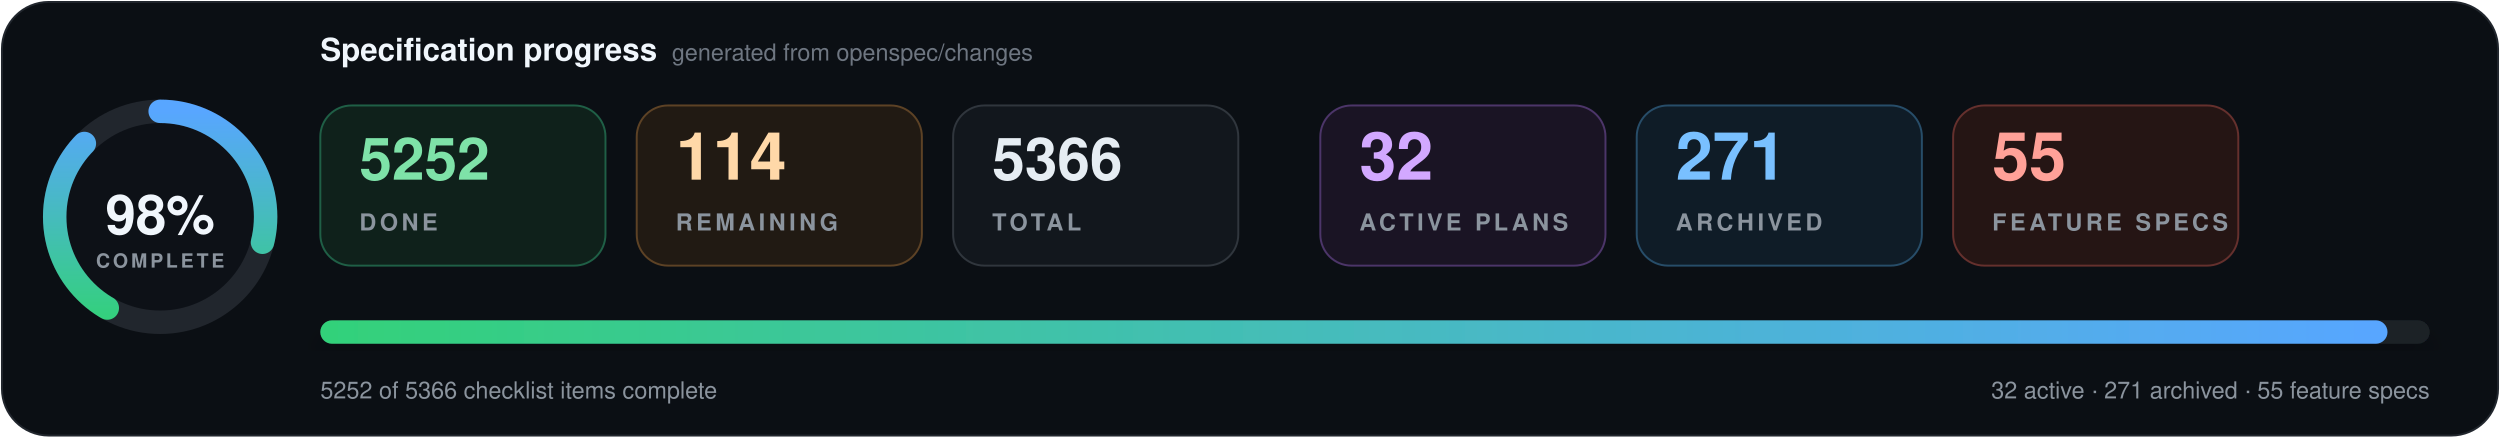
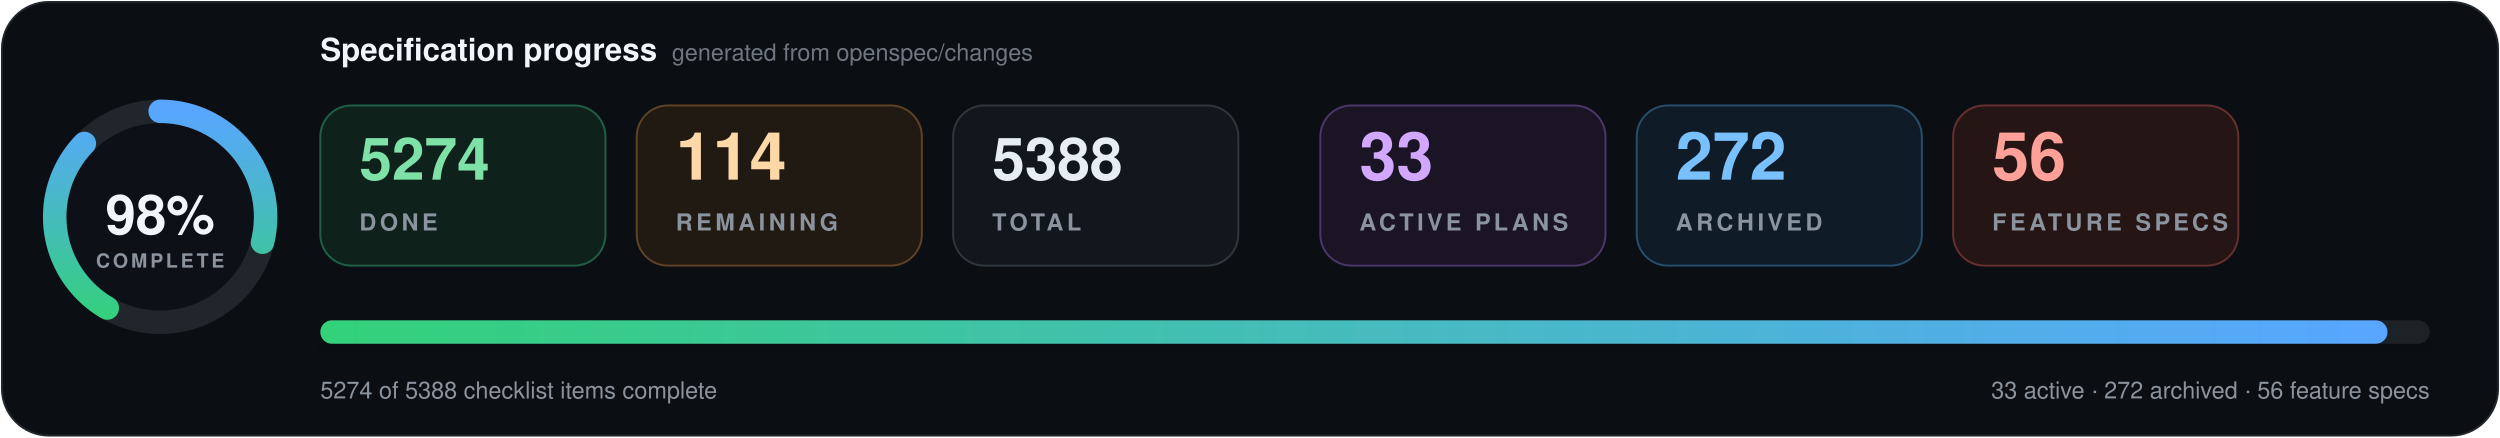
- <svg xmlns="http://www.w3.org/2000/svg" data-cache-version="1794172848" width="1280" height="224" viewBox="0 0 1280 224" role="img" aria-labelledby="title description" font-family="system-ui, -apple-system, BlinkMacSystemFont, 'Segoe UI', Helvetica, Arial, sans-serif" font-variant-numeric="tabular-nums">
+ <svg xmlns="http://www.w3.org/2000/svg" data-cache-version="1794231619" width="1280" height="224" viewBox="0 0 1280 224" role="img" aria-labelledby="title description" font-family="system-ui, -apple-system, BlinkMacSystemFont, 'Segoe UI', Helvetica, Arial, sans-serif" font-variant-numeric="tabular-nums">
  <defs>
    <linearGradient id="progress" x1="0" x2="1">
      <stop offset="0" stop-color="#33d17a" />
      <stop offset="1" stop-color="#58a6ff" />
    </linearGradient>
    <filter id="shadow" x="-10%" y="-20%" width="120%" height="150%">
      <feDropShadow dx="0" dy="7" stdDeviation="9" flood-color="#000" flood-opacity=".28" />
    </filter>
  </defs>
  <rect x="1" y="1" width="1278" height="222" rx="24" fill="#0b0f14" stroke="#21262d" />
  <g transform="translate(82 111)">
    <circle r="54" fill="#0d1117" stroke="#21262d" stroke-width="12" />
    <circle r="54" fill="none" stroke="url(#progress)" stroke-width="12" stroke-linecap="round" pathLength="100" stroke-dasharray="98 100" transform="rotate(-90)" />
    <text y="-1" text-anchor="middle" dominant-baseline="middle" fill="#f0f6fc" font-size="28" font-weight="800">98%</text>
    <text y="26" text-anchor="middle" fill="#8b949e" font-size="10" font-weight="700" letter-spacing="1.5">COMPLETE</text>
  </g>
  <text x="164" y="31" fill="#f0f6fc" font-size="16" font-weight="750">Specification progress</text>
  <text x="344" y="31" fill="#6e7681" font-size="12">generated from openspec/changes</text>
  <g transform="translate(164 54)">
    <rect width="146" height="82" rx="16" fill="#0f211b" stroke="#1f5f46" />
-     <text x="20" y="38" fill="#7ee2a8" font-size="30" font-weight="750">5252</text>
+     <text x="20" y="38" fill="#7ee2a8" font-size="30" font-weight="750">5274</text>
    <text x="20" y="64" fill="#8b949e" font-size="12" font-weight="700" letter-spacing="1.8">DONE</text>
  </g>
  <g transform="translate(326 54)">
    <rect width="146" height="82" rx="16" fill="#211a13" stroke="#5d4225" />
    <text x="20" y="38" fill="#ffd8a8" font-size="34" font-weight="750">114</text>
    <text x="20" y="64" fill="#8b949e" font-size="12" font-weight="700" letter-spacing="1.8">REMAINING</text>
  </g>
  <g transform="translate(488 54)">
    <rect width="146" height="82" rx="16" fill="#12171d" stroke="#30363d" />
-     <text x="20" y="38" fill="#e6edf3" font-size="30" font-weight="750">5366</text>
+     <text x="20" y="38" fill="#e6edf3" font-size="30" font-weight="750">5388</text>
    <text x="20" y="64" fill="#8b949e" font-size="12" font-weight="700" letter-spacing="1.8">TOTAL</text>
  </g>
  <g transform="translate(676 54)">
    <rect width="146" height="82" rx="16" fill="#1a1424" stroke="#4c3569" />
-     <text x="20" y="38" fill="#d2a8ff" font-size="34" font-weight="750">32</text>
+     <text x="20" y="38" fill="#d2a8ff" font-size="34" font-weight="750">33</text>
    <text x="20" y="64" fill="#8b949e" font-size="12" font-weight="700" letter-spacing="1.8">ACTIVE PLANS</text>
  </g>
  <g transform="translate(838 54)">
    <rect width="146" height="82" rx="16" fill="#0f1c27" stroke="#274d69" />
-     <text x="20" y="38" fill="#79c0ff" font-size="34" font-weight="750">271</text>
+     <text x="20" y="38" fill="#79c0ff" font-size="34" font-weight="750">272</text>
    <text x="20" y="64" fill="#8b949e" font-size="12" font-weight="700" letter-spacing="1.8">ARCHIVED</text>
  </g>
  <g transform="translate(1000 54)">
    <rect width="146" height="82" rx="16" fill="#251514" stroke="#65302d" />
-     <text x="20" y="38" fill="#ffa198" font-size="34" font-weight="750">55</text>
+     <text x="20" y="38" fill="#ffa198" font-size="34" font-weight="750">56</text>
    <text x="20" y="64" fill="#8b949e" font-size="12" font-weight="700" letter-spacing="1.8">FEATURE SPECS</text>
  </g>
  <g filter="url(#shadow)">
    <rect x="164" y="164" width="1080" height="12" rx="6" fill="#1b2128" />
    <rect x="164" y="164" width="1058.4" height="12" rx="6" fill="url(#progress)" />
  </g>
-   <text x="164" y="204" fill="#8b949e" font-size="12">5252 of 5366 checklist items complete</text>
-   <text x="1244" y="204" text-anchor="end" fill="#8b949e" font-size="12">32 active · 271 archived · 55 feature specs</text>
+   <text x="164" y="204" fill="#8b949e" font-size="12">5274 of 5388 checklist items complete</text>
+   <text x="1244" y="204" text-anchor="end" fill="#8b949e" font-size="12">33 active · 272 archived · 56 feature specs</text>
</svg>
